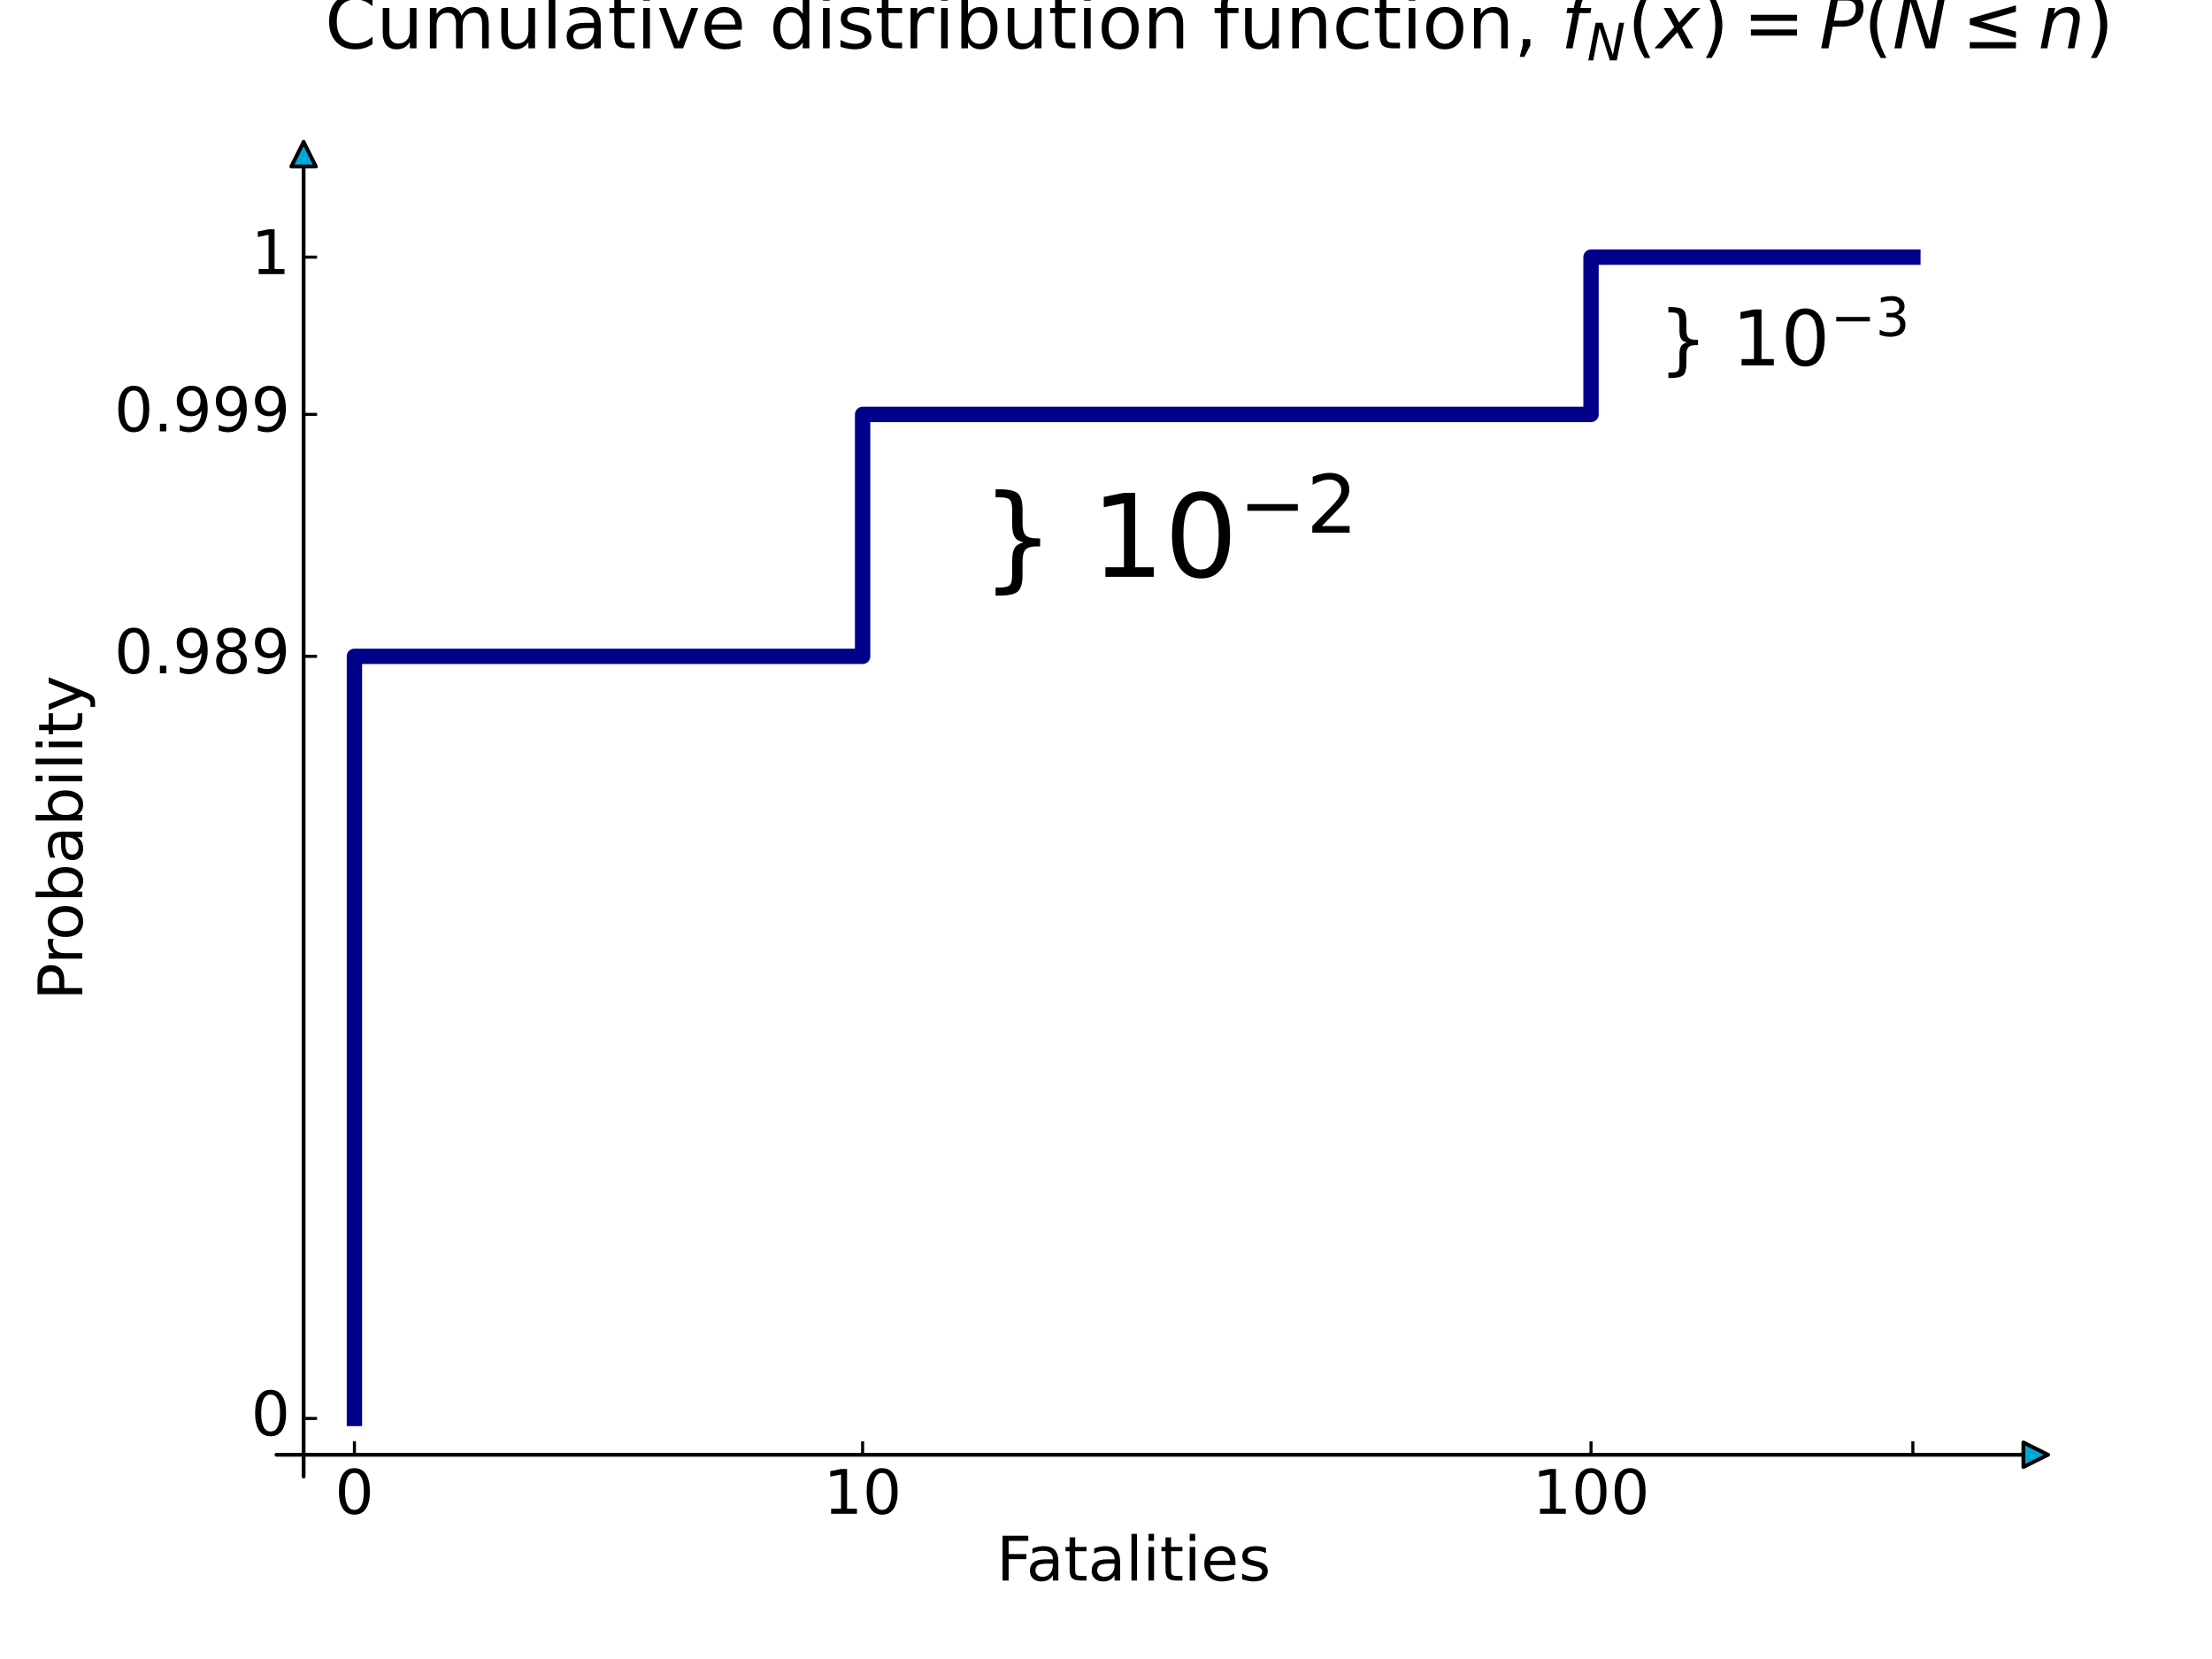
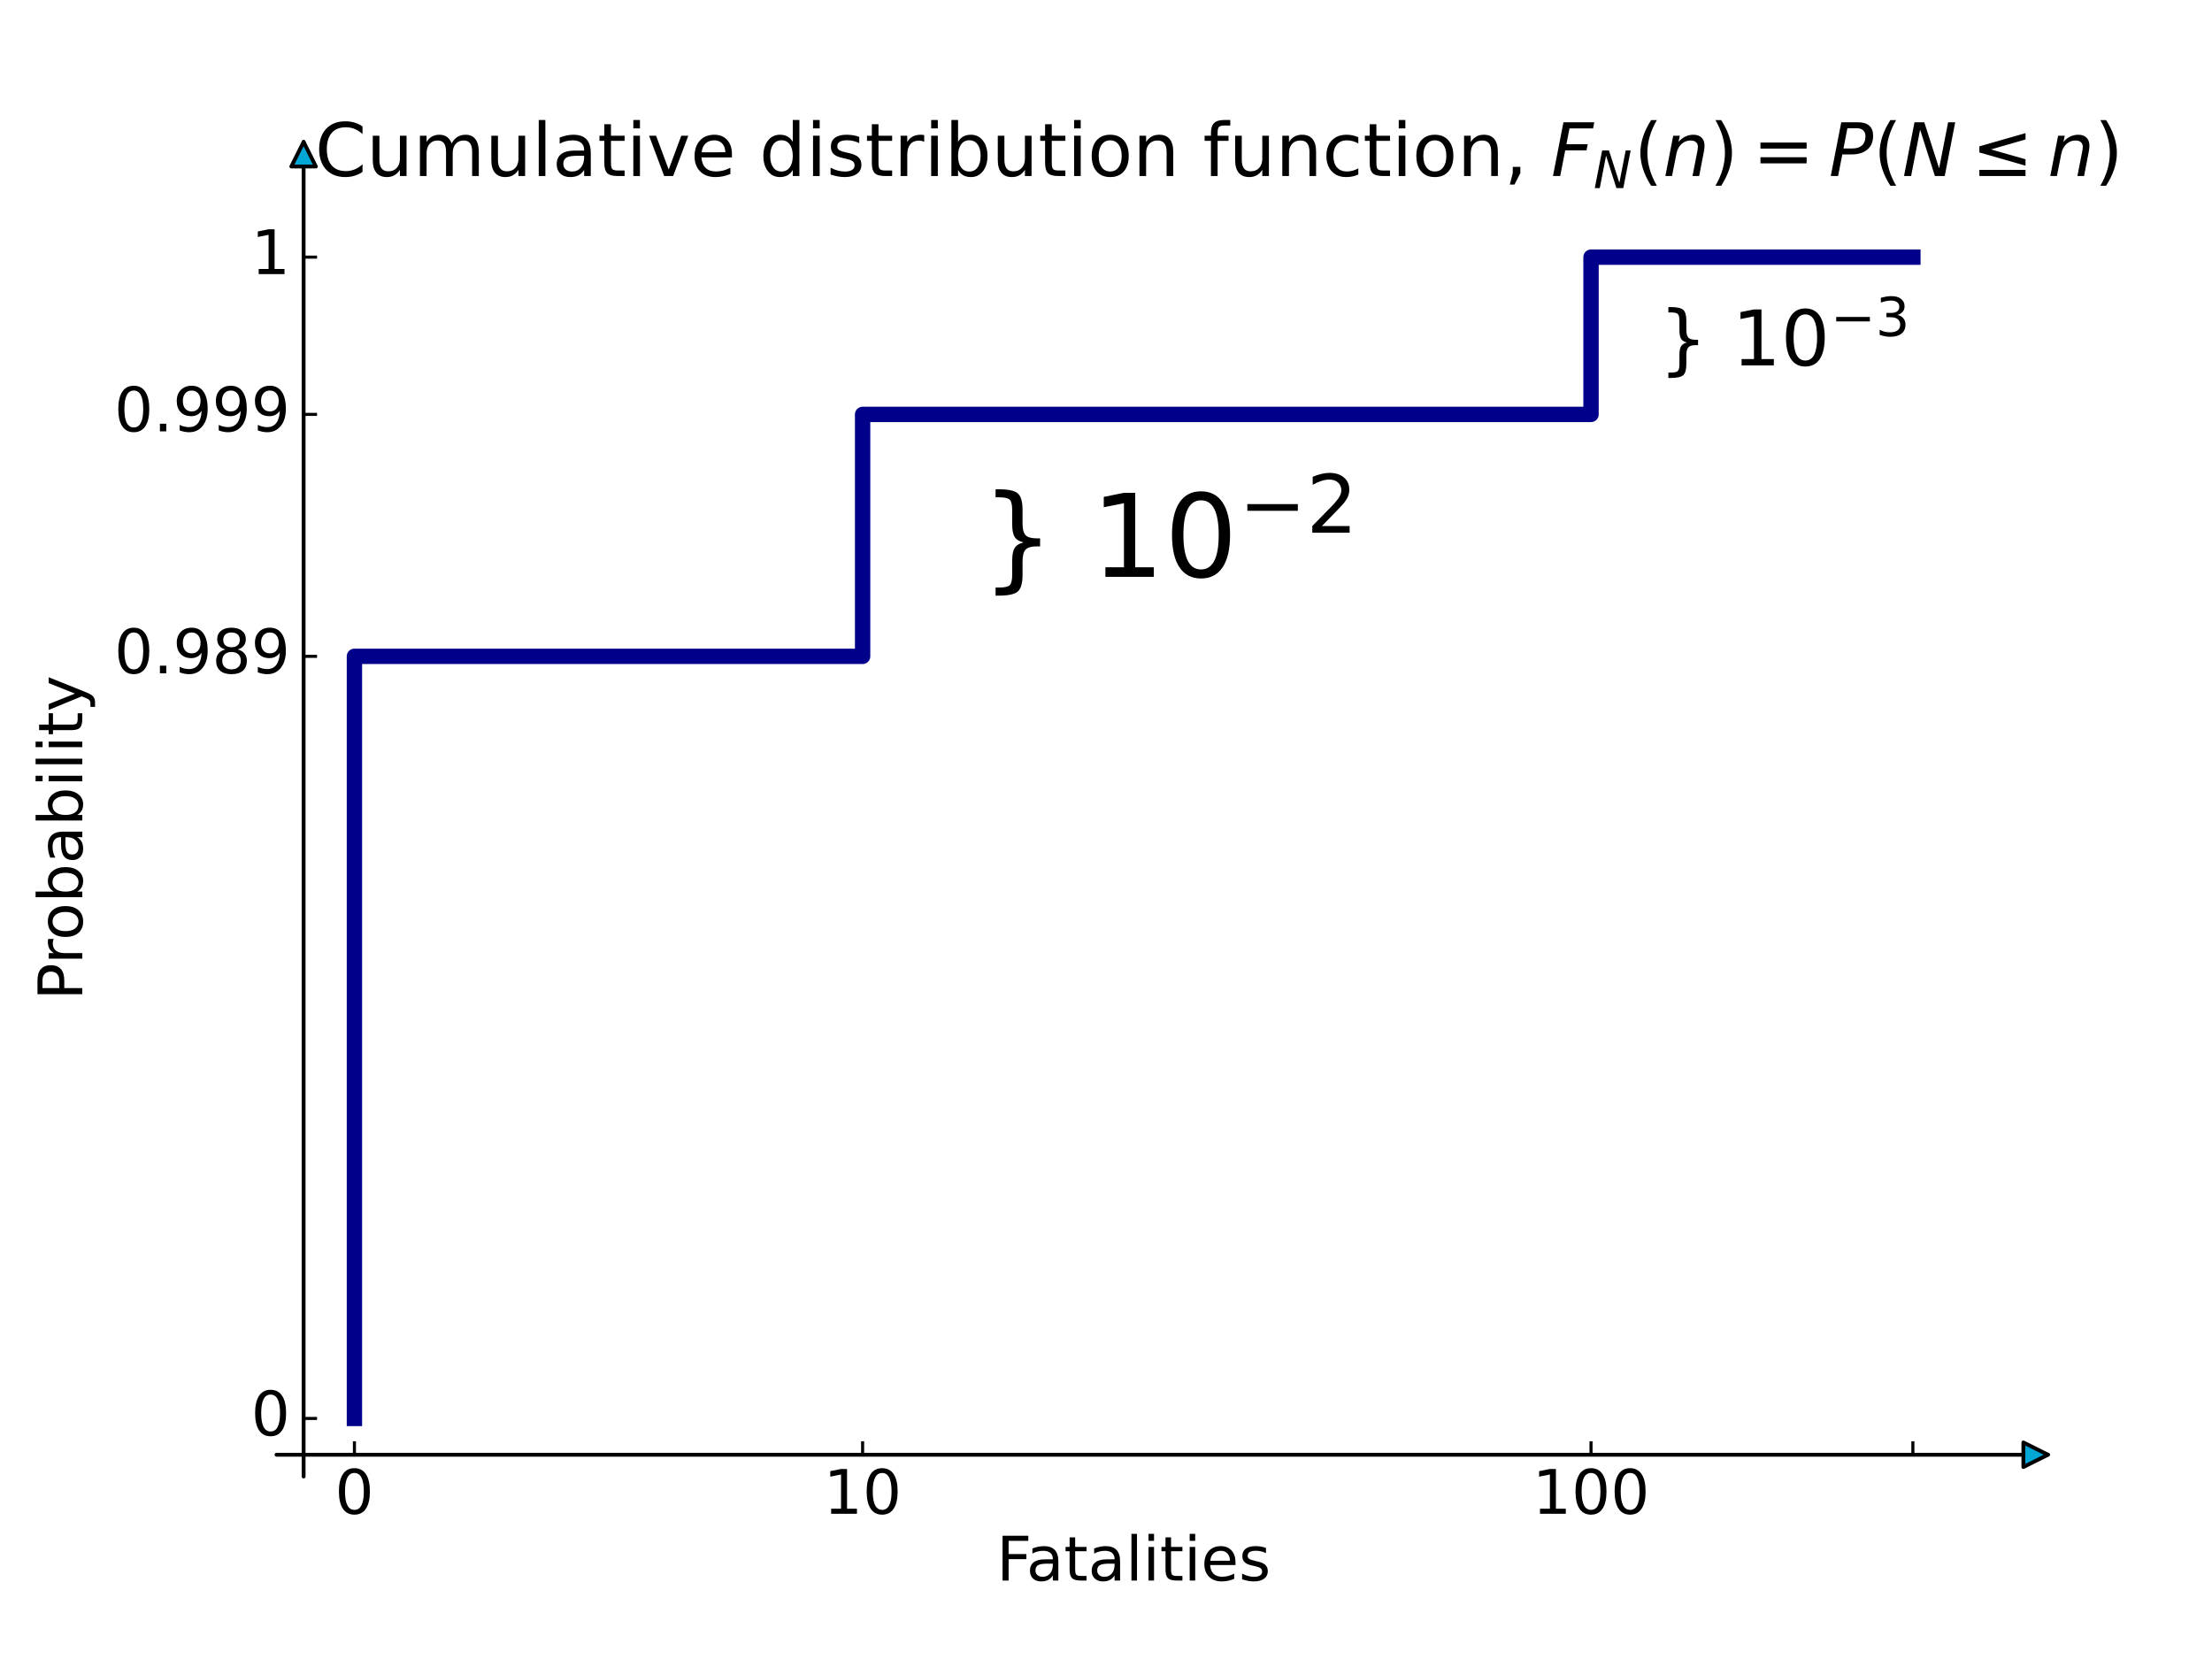
<svg xmlns="http://www.w3.org/2000/svg" xmlns:xlink="http://www.w3.org/1999/xlink" width="576pt" height="432pt" viewBox="0 0 576 432" version="1.1">
  <defs>
    <style type="text/css">*{stroke-linejoin: round; stroke-linecap: butt}</style>
  </defs>
  <g id="figure_1">
    <g id="patch_1">
      <path d="M 0 432  L 576 432  L 576 0  L 0 0  z " style="fill: #ffffff" />
    </g>
    <g id="axes_1">
      <g id="patch_2">
        <path d="M 72 384.48  L 518.4 384.48  L 518.4 51.84  L 72 51.84  z " style="fill: #ffffff" />
      </g>
      <g id="line2d_1">
-         <path d="M 92.291 369.36  L 92.291 170.91  L 224.623 170.91  L 224.623 107.91  L 414.299 107.91  L 414.299 66.96  L 498.109 66.96  " clip-path="url(#pced6a3081b)" style="fill: none; stroke: #00008b; stroke-width: 4; stroke-linecap: square" />
+         <path d="M 92.291 369.36  L 92.291 170.91  L 224.623 170.91  L 224.623 107.91  L 414.299 107.91  L 414.299 66.96  L 498.109 66.96  " clip-path="url(#p070ba4e24b)" style="fill: none; stroke: #00008b; stroke-width: 4; stroke-linecap: square" />
      </g>
      <g id="mpl_toolkits.axisartist.axis_artist_1">
        <defs>
-           <path id="m0510038c74" d="M 0 0  L 0 -3.5  " style="stroke: #000000; stroke-width: 0.8" />
+           <path id="ma978f97b2c" d="M 0 0  L 0 -3.5  " style="stroke: #000000; stroke-width: 0.8" />
        </defs>
        <g>
-           <use xlink:href="#m0510038c74" x="92.291" y="378.81" style="fill: none; stroke: #000000; stroke-width: 0.8" />
-         </g>
-         <g>
-           <use xlink:href="#m0510038c74" x="224.623" y="378.81" style="fill: none; stroke: #000000; stroke-width: 0.8" />
-         </g>
-         <g>
-           <use xlink:href="#m0510038c74" x="414.299" y="378.81" style="fill: none; stroke: #000000; stroke-width: 0.8" />
-         </g>
-         <g>
-           <use xlink:href="#m0510038c74" x="498.109" y="378.81" style="fill: none; stroke: #000000; stroke-width: 0.8" />
+           <use xlink:href="#ma978f97b2c" x="92.291" y="378.81" style="fill: none; stroke: #000000; stroke-width: 0.8" />
+         </g>
+         <g>
+           <use xlink:href="#ma978f97b2c" x="224.623" y="378.81" style="fill: none; stroke: #000000; stroke-width: 0.8" />
+         </g>
+         <g>
+           <use xlink:href="#ma978f97b2c" x="414.299" y="378.81" style="fill: none; stroke: #000000; stroke-width: 0.8" />
+         </g>
+         <g>
+           <use xlink:href="#ma978f97b2c" x="498.109" y="378.81" style="fill: none; stroke: #000000; stroke-width: 0.8" />
        </g>
        <g id="text_1">
-           <g transform="translate(87.20091 394.185) scale(0.16 -0.16)">
+           <g transform="translate(87.20091 394.185)scale(0.16 -0.16)">
            <defs>
              <path id="DejaVuSans-30" d="M 2034 4250  Q 1547 4250 1301 3770  Q 1056 3291 1056 2328  Q 1056 1369 1301 889  Q 1547 409 2034 409  Q 2525 409 2770 889  Q 3016 1369 3016 2328  Q 3016 3291 2770 3770  Q 2525 4250 2034 4250  z M 2034 4750  Q 2819 4750 3233 4129  Q 3647 3509 3647 2328  Q 3647 1150 3233 529  Q 2819 -91 2034 -91  Q 1250 -91 836 529  Q 422 1150 422 2328  Q 422 3509 836 4129  Q 1250 4750 2034 4750  z " transform="scale(0.015625)" />
            </defs>
            <use xlink:href="#DejaVuSans-30" />
          </g>
        </g>
        <g id="text_2">
-           <g transform="translate(214.4429 394.185) scale(0.16 -0.16)">
+           <g transform="translate(214.4429 394.185)scale(0.16 -0.16)">
            <defs>
              <path id="DejaVuSans-31" d="M 794 531  L 1825 531  L 1825 4091  L 703 3866  L 703 4441  L 1819 4666  L 2450 4666  L 2450 531  L 3481 531  L 3481 0  L 794 0  L 794 531  z " transform="scale(0.015625)" />
            </defs>
            <use xlink:href="#DejaVuSans-31" />
            <use xlink:href="#DejaVuSans-30" x="63.623" />
          </g>
        </g>
        <g id="text_3">
-           <g transform="translate(399.0288 394.185) scale(0.16 -0.16)">
+           <g transform="translate(399.0288 394.185)scale(0.16 -0.16)">
            <use xlink:href="#DejaVuSans-31" />
            <use xlink:href="#DejaVuSans-30" x="63.623" />
            <use xlink:href="#DejaVuSans-30" x="127.246" />
          </g>
        </g>
        <g id="patch_3">
          <path d="M 72 378.81  L 518.4 378.81  L 533.282 378.81  " style="fill: none; stroke: #000000; stroke-linecap: round" />
          <path d="M 526.882 375.61  L 533.282 378.81  L 526.882 382.01  L 526.882 375.61  z " style="fill: #00a6d6; stroke: #000000; stroke-linecap: round" />
        </g>
        <g id="text_4">
-           <g transform="translate(259.4937 411.57) scale(0.16 -0.16)">
+           <g transform="translate(259.4937 411.57)scale(0.16 -0.16)">
            <defs>
              <path id="DejaVuSans-46" d="M 628 4666  L 3309 4666  L 3309 4134  L 1259 4134  L 1259 2759  L 3109 2759  L 3109 2228  L 1259 2228  L 1259 0  L 628 0  L 628 4666  z " transform="scale(0.015625)" />
              <path id="DejaVuSans-61" d="M 2194 1759  Q 1497 1759 1228 1600  Q 959 1441 959 1056  Q 959 750 1161 570  Q 1363 391 1709 391  Q 2188 391 2477 730  Q 2766 1069 2766 1631  L 2766 1759  L 2194 1759  z M 3341 1997  L 3341 0  L 2766 0  L 2766 531  Q 2569 213 2275 61  Q 1981 -91 1556 -91  Q 1019 -91 701 211  Q 384 513 384 1019  Q 384 1609 779 1909  Q 1175 2209 1959 2209  L 2766 2209  L 2766 2266  Q 2766 2663 2505 2880  Q 2244 3097 1772 3097  Q 1472 3097 1187 3025  Q 903 2953 641 2809  L 641 3341  Q 956 3463 1253 3523  Q 1550 3584 1831 3584  Q 2591 3584 2966 3190  Q 3341 2797 3341 1997  z " transform="scale(0.015625)" />
              <path id="DejaVuSans-74" d="M 1172 4494  L 1172 3500  L 2356 3500  L 2356 3053  L 1172 3053  L 1172 1153  Q 1172 725 1289 603  Q 1406 481 1766 481  L 2356 481  L 2356 0  L 1766 0  Q 1100 0 847 248  Q 594 497 594 1153  L 594 3053  L 172 3053  L 172 3500  L 594 3500  L 594 4494  L 1172 4494  z " transform="scale(0.015625)" />
              <path id="DejaVuSans-6c" d="M 603 4863  L 1178 4863  L 1178 0  L 603 0  L 603 4863  z " transform="scale(0.015625)" />
              <path id="DejaVuSans-69" d="M 603 3500  L 1178 3500  L 1178 0  L 603 0  L 603 3500  z M 603 4863  L 1178 4863  L 1178 4134  L 603 4134  L 603 4863  z " transform="scale(0.015625)" />
              <path id="DejaVuSans-65" d="M 3597 1894  L 3597 1613  L 953 1613  Q 991 1019 1311 708  Q 1631 397 2203 397  Q 2534 397 2845 478  Q 3156 559 3463 722  L 3463 178  Q 3153 47 2828 -22  Q 2503 -91 2169 -91  Q 1331 -91 842 396  Q 353 884 353 1716  Q 353 2575 817 3079  Q 1281 3584 2069 3584  Q 2775 3584 3186 3129  Q 3597 2675 3597 1894  z M 3022 2063  Q 3016 2534 2758 2815  Q 2500 3097 2075 3097  Q 1594 3097 1305 2825  Q 1016 2553 972 2059  L 3022 2063  z " transform="scale(0.015625)" />
              <path id="DejaVuSans-73" d="M 2834 3397  L 2834 2853  Q 2591 2978 2328 3040  Q 2066 3103 1784 3103  Q 1356 3103 1142 2972  Q 928 2841 928 2578  Q 928 2378 1081 2264  Q 1234 2150 1697 2047  L 1894 2003  Q 2506 1872 2764 1633  Q 3022 1394 3022 966  Q 3022 478 2636 193  Q 2250 -91 1575 -91  Q 1294 -91 989 -36  Q 684 19 347 128  L 347 722  Q 666 556 975 473  Q 1284 391 1588 391  Q 1994 391 2212 530  Q 2431 669 2431 922  Q 2431 1156 2273 1281  Q 2116 1406 1581 1522  L 1381 1569  Q 847 1681 609 1914  Q 372 2147 372 2553  Q 372 3047 722 3315  Q 1072 3584 1716 3584  Q 2034 3584 2315 3537  Q 2597 3491 2834 3397  z " transform="scale(0.015625)" />
            </defs>
            <use xlink:href="#DejaVuSans-46" />
            <use xlink:href="#DejaVuSans-61" x="48.395" />
            <use xlink:href="#DejaVuSans-74" x="109.674" />
            <use xlink:href="#DejaVuSans-61" x="148.883" />
            <use xlink:href="#DejaVuSans-6c" x="210.162" />
            <use xlink:href="#DejaVuSans-69" x="237.945" />
            <use xlink:href="#DejaVuSans-74" x="265.729" />
            <use xlink:href="#DejaVuSans-69" x="304.938" />
            <use xlink:href="#DejaVuSans-65" x="332.721" />
            <use xlink:href="#DejaVuSans-73" x="394.244" />
          </g>
        </g>
      </g>
      <g id="mpl_toolkits.axisartist.axis_artist_2">
        <defs>
-           <path id="mc51a719727" d="M 0 0  L 3.5 0  " style="stroke: #000000; stroke-width: 0.8" />
+           <path id="mce57ecd1e1" d="M 0 0  L 3.5 0  " style="stroke: #000000; stroke-width: 0.8" />
        </defs>
        <g>
-           <use xlink:href="#mc51a719727" x="79.058" y="369.36" style="fill: none; stroke: #000000; stroke-width: 0.8" />
-         </g>
-         <g>
-           <use xlink:href="#mc51a719727" x="79.058" y="170.91" style="fill: none; stroke: #000000; stroke-width: 0.8" />
-         </g>
-         <g>
-           <use xlink:href="#mc51a719727" x="79.058" y="107.91" style="fill: none; stroke: #000000; stroke-width: 0.8" />
-         </g>
-         <g>
-           <use xlink:href="#mc51a719727" x="79.058" y="66.96" style="fill: none; stroke: #000000; stroke-width: 0.8" />
+           <use xlink:href="#mce57ecd1e1" x="79.058" y="369.36" style="fill: none; stroke: #000000; stroke-width: 0.8" />
+         </g>
+         <g>
+           <use xlink:href="#mce57ecd1e1" x="79.058" y="170.91" style="fill: none; stroke: #000000; stroke-width: 0.8" />
+         </g>
+         <g>
+           <use xlink:href="#mce57ecd1e1" x="79.058" y="107.91" style="fill: none; stroke: #000000; stroke-width: 0.8" />
+         </g>
+         <g>
+           <use xlink:href="#mce57ecd1e1" x="79.058" y="66.96" style="fill: none; stroke: #000000; stroke-width: 0.8" />
        </g>
        <g id="text_5">
-           <g transform="translate(65.37771 373.775) scale(0.16 -0.16)">
+           <g transform="translate(65.37771 373.775)scale(0.16 -0.16)">
            <use xlink:href="#DejaVuSans-30" />
          </g>
        </g>
        <g id="text_6">
-           <g transform="translate(29.75271 175.325) scale(0.16 -0.16)">
+           <g transform="translate(29.75271 175.325)scale(0.16 -0.16)">
            <defs>
              <path id="DejaVuSans-2e" d="M 684 794  L 1344 794  L 1344 0  L 684 0  L 684 794  z " transform="scale(0.015625)" />
              <path id="DejaVuSans-39" d="M 703 97  L 703 672  Q 941 559 1184 500  Q 1428 441 1663 441  Q 2288 441 2617 861  Q 2947 1281 2994 2138  Q 2813 1869 2534 1725  Q 2256 1581 1919 1581  Q 1219 1581 811 2004  Q 403 2428 403 3163  Q 403 3881 828 4315  Q 1253 4750 1959 4750  Q 2769 4750 3195 4129  Q 3622 3509 3622 2328  Q 3622 1225 3098 567  Q 2575 -91 1691 -91  Q 1453 -91 1209 -44  Q 966 3 703 97  z M 1959 2075  Q 2384 2075 2632 2365  Q 2881 2656 2881 3163  Q 2881 3666 2632 3958  Q 2384 4250 1959 4250  Q 1534 4250 1286 3958  Q 1038 3666 1038 3163  Q 1038 2656 1286 2365  Q 1534 2075 1959 2075  z " transform="scale(0.015625)" />
              <path id="DejaVuSans-38" d="M 2034 2216  Q 1584 2216 1326 1975  Q 1069 1734 1069 1313  Q 1069 891 1326 650  Q 1584 409 2034 409  Q 2484 409 2743 651  Q 3003 894 3003 1313  Q 3003 1734 2745 1975  Q 2488 2216 2034 2216  z M 1403 2484  Q 997 2584 770 2862  Q 544 3141 544 3541  Q 544 4100 942 4425  Q 1341 4750 2034 4750  Q 2731 4750 3128 4425  Q 3525 4100 3525 3541  Q 3525 3141 3298 2862  Q 3072 2584 2669 2484  Q 3125 2378 3379 2068  Q 3634 1759 3634 1313  Q 3634 634 3220 271  Q 2806 -91 2034 -91  Q 1263 -91 848 271  Q 434 634 434 1313  Q 434 1759 690 2068  Q 947 2378 1403 2484  z M 1172 3481  Q 1172 3119 1398 2916  Q 1625 2713 2034 2713  Q 2441 2713 2670 2916  Q 2900 3119 2900 3481  Q 2900 3844 2670 4047  Q 2441 4250 2034 4250  Q 1625 4250 1398 4047  Q 1172 3844 1172 3481  z " transform="scale(0.015625)" />
            </defs>
            <use xlink:href="#DejaVuSans-30" />
            <use xlink:href="#DejaVuSans-2e" x="63.623" />
            <use xlink:href="#DejaVuSans-39" x="95.41" />
            <use xlink:href="#DejaVuSans-38" x="159.033" />
            <use xlink:href="#DejaVuSans-39" x="222.656" />
          </g>
        </g>
        <g id="text_7">
-           <g transform="translate(29.75271 112.325) scale(0.16 -0.16)">
+           <g transform="translate(29.75271 112.325)scale(0.16 -0.16)">
            <use xlink:href="#DejaVuSans-30" />
            <use xlink:href="#DejaVuSans-2e" x="63.623" />
            <use xlink:href="#DejaVuSans-39" x="95.41" />
            <use xlink:href="#DejaVuSans-39" x="159.033" />
            <use xlink:href="#DejaVuSans-39" x="222.656" />
          </g>
        </g>
        <g id="text_8">
-           <g transform="translate(65.37771 71.375) scale(0.16 -0.16)">
+           <g transform="translate(65.37771 71.375)scale(0.16 -0.16)">
            <use xlink:href="#DejaVuSans-31" />
          </g>
        </g>
        <g id="patch_4">
          <path d="M 79.058 384.48  L 79.058 51.84  L 79.058 36.958  " style="fill: none; stroke: #000000; stroke-linecap: round" />
          <path d="M 75.858 43.358  L 79.058 36.958  L 82.258 43.358  L 75.858 43.358  z " style="fill: #00a6d6; stroke: #000000; stroke-linecap: round" />
        </g>
        <g id="text_9">
-           <g transform="translate(21.42521 260.4463) rotate(-90) scale(0.16 -0.16)">
+           <g transform="translate(21.42521 260.4463)rotate(-90)scale(0.16 -0.16)">
            <defs>
              <path id="DejaVuSans-50" d="M 1259 4147  L 1259 2394  L 2053 2394  Q 2494 2394 2734 2622  Q 2975 2850 2975 3272  Q 2975 3691 2734 3919  Q 2494 4147 2053 4147  L 1259 4147  z M 628 4666  L 2053 4666  Q 2838 4666 3239 4311  Q 3641 3956 3641 3272  Q 3641 2581 3239 2228  Q 2838 1875 2053 1875  L 1259 1875  L 1259 0  L 628 0  L 628 4666  z " transform="scale(0.015625)" />
              <path id="DejaVuSans-72" d="M 2631 2963  Q 2534 3019 2420 3045  Q 2306 3072 2169 3072  Q 1681 3072 1420 2755  Q 1159 2438 1159 1844  L 1159 0  L 581 0  L 581 3500  L 1159 3500  L 1159 2956  Q 1341 3275 1631 3429  Q 1922 3584 2338 3584  Q 2397 3584 2469 3576  Q 2541 3569 2628 3553  L 2631 2963  z " transform="scale(0.015625)" />
              <path id="DejaVuSans-6f" d="M 1959 3097  Q 1497 3097 1228 2736  Q 959 2375 959 1747  Q 959 1119 1226 758  Q 1494 397 1959 397  Q 2419 397 2687 759  Q 2956 1122 2956 1747  Q 2956 2369 2687 2733  Q 2419 3097 1959 3097  z M 1959 3584  Q 2709 3584 3137 3096  Q 3566 2609 3566 1747  Q 3566 888 3137 398  Q 2709 -91 1959 -91  Q 1206 -91 779 398  Q 353 888 353 1747  Q 353 2609 779 3096  Q 1206 3584 1959 3584  z " transform="scale(0.015625)" />
              <path id="DejaVuSans-62" d="M 3116 1747  Q 3116 2381 2855 2742  Q 2594 3103 2138 3103  Q 1681 3103 1420 2742  Q 1159 2381 1159 1747  Q 1159 1113 1420 752  Q 1681 391 2138 391  Q 2594 391 2855 752  Q 3116 1113 3116 1747  z M 1159 2969  Q 1341 3281 1617 3432  Q 1894 3584 2278 3584  Q 2916 3584 3314 3078  Q 3713 2572 3713 1747  Q 3713 922 3314 415  Q 2916 -91 2278 -91  Q 1894 -91 1617 61  Q 1341 213 1159 525  L 1159 0  L 581 0  L 581 4863  L 1159 4863  L 1159 2969  z " transform="scale(0.015625)" />
              <path id="DejaVuSans-79" d="M 2059 -325  Q 1816 -950 1584 -1140  Q 1353 -1331 966 -1331  L 506 -1331  L 506 -850  L 844 -850  Q 1081 -850 1212 -737  Q 1344 -625 1503 -206  L 1606 56  L 191 3500  L 800 3500  L 1894 763  L 2988 3500  L 3597 3500  L 2059 -325  z " transform="scale(0.015625)" />
            </defs>
            <use xlink:href="#DejaVuSans-50" />
            <use xlink:href="#DejaVuSans-72" x="58.553" />
            <use xlink:href="#DejaVuSans-6f" x="97.416" />
            <use xlink:href="#DejaVuSans-62" x="158.598" />
            <use xlink:href="#DejaVuSans-61" x="222.074" />
            <use xlink:href="#DejaVuSans-62" x="283.354" />
            <use xlink:href="#DejaVuSans-69" x="346.83" />
            <use xlink:href="#DejaVuSans-6c" x="374.613" />
            <use xlink:href="#DejaVuSans-69" x="402.396" />
            <use xlink:href="#DejaVuSans-74" x="430.18" />
            <use xlink:href="#DejaVuSans-79" x="469.389" />
          </g>
        </g>
      </g>
      <g id="text_10">
-         <g transform="translate(431.9431 95.31) scale(0.2 -0.2)">
+         <g transform="translate(431.9431 95.31)scale(0.2 -0.2)">
          <defs>
            <path id="DejaVuSans-7d" d="M 800 -594  L 1019 -594  Q 1456 -594 1589 -459  Q 1722 -325 1722 122  L 1722 897  Q 1722 1384 1862 1606  Q 2003 1828 2350 1913  Q 2003 1991 1862 2212  Q 1722 2434 1722 2925  L 1722 3700  Q 1722 4144 1589 4280  Q 1456 4416 1019 4416  L 800 4416  L 800 4863  L 997 4863  Q 1775 4863 2036 4633  Q 2297 4403 2297 3713  L 2297 2963  Q 2297 2497 2465 2317  Q 2634 2138 3078 2138  L 3272 2138  L 3272 1691  L 3078 1691  Q 2634 1691 2465 1509  Q 2297 1328 2297 856  L 2297 109  Q 2297 -581 2036 -812  Q 1775 -1044 997 -1044  L 800 -1044  L 800 -594  z " transform="scale(0.015625)" />
            <path id="DejaVuSans-20" transform="scale(0.015625)" />
            <path id="DejaVuSans-2212" d="M 678 2272  L 4684 2272  L 4684 1741  L 678 1741  L 678 2272  z " transform="scale(0.015625)" />
            <path id="DejaVuSans-33" d="M 2597 2516  Q 3050 2419 3304 2112  Q 3559 1806 3559 1356  Q 3559 666 3084 287  Q 2609 -91 1734 -91  Q 1441 -91 1130 -33  Q 819 25 488 141  L 488 750  Q 750 597 1062 519  Q 1375 441 1716 441  Q 2309 441 2620 675  Q 2931 909 2931 1356  Q 2931 1769 2642 2001  Q 2353 2234 1838 2234  L 1294 2234  L 1294 2753  L 1863 2753  Q 2328 2753 2575 2939  Q 2822 3125 2822 3475  Q 2822 3834 2567 4026  Q 2313 4219 1838 4219  Q 1578 4219 1281 4162  Q 984 4106 628 3988  L 628 4550  Q 988 4650 1302 4700  Q 1616 4750 1894 4750  Q 2613 4750 3031 4423  Q 3450 4097 3450 3541  Q 3450 3153 3228 2886  Q 3006 2619 2597 2516  z " transform="scale(0.015625)" />
          </defs>
          <use xlink:href="#DejaVuSans-7d" transform="translate(0 0.765625)" />
          <use xlink:href="#DejaVuSans-20" transform="translate(63.62305 0.765625)" />
          <use xlink:href="#DejaVuSans-31" transform="translate(95.41016 0.765625)" />
          <use xlink:href="#DejaVuSans-30" transform="translate(159.0332 0.765625)" />
-           <use xlink:href="#DejaVuSans-2212" transform="translate(223.6133 39.04688) scale(0.7)" />
-           <use xlink:href="#DejaVuSans-33" transform="translate(282.2656 39.04688) scale(0.7)" />
+           <use xlink:href="#DejaVuSans-2212" transform="translate(223.6133 39.04688)scale(0.7)" />
+           <use xlink:href="#DejaVuSans-33" transform="translate(282.2656 39.04688)scale(0.7)" />
        </g>
      </g>
      <g id="text_11">
-         <g transform="translate(255.5004 150.435) scale(0.3 -0.3)">
+         <g transform="translate(255.5004 150.435)scale(0.3 -0.3)">
          <defs>
            <path id="DejaVuSans-32" d="M 1228 531  L 3431 531  L 3431 0  L 469 0  L 469 531  Q 828 903 1448 1529  Q 2069 2156 2228 2338  Q 2531 2678 2651 2914  Q 2772 3150 2772 3378  Q 2772 3750 2511 3984  Q 2250 4219 1831 4219  Q 1534 4219 1204 4116  Q 875 4013 500 3803  L 500 4441  Q 881 4594 1212 4672  Q 1544 4750 1819 4750  Q 2544 4750 2975 4387  Q 3406 4025 3406 3419  Q 3406 3131 3298 2873  Q 3191 2616 2906 2266  Q 2828 2175 2409 1742  Q 1991 1309 1228 531  z " transform="scale(0.015625)" />
          </defs>
          <use xlink:href="#DejaVuSans-7d" transform="translate(0 0.765625)" />
          <use xlink:href="#DejaVuSans-20" transform="translate(63.62305 0.765625)" />
          <use xlink:href="#DejaVuSans-31" transform="translate(95.41016 0.765625)" />
          <use xlink:href="#DejaVuSans-30" transform="translate(159.0332 0.765625)" />
-           <use xlink:href="#DejaVuSans-2212" transform="translate(223.6133 39.04688) scale(0.7)" />
-           <use xlink:href="#DejaVuSans-32" transform="translate(282.2656 39.04688) scale(0.7)" />
+           <use xlink:href="#DejaVuSans-2212" transform="translate(223.6133 39.04688)scale(0.7)" />
+           <use xlink:href="#DejaVuSans-32" transform="translate(282.2656 39.04688)scale(0.7)" />
        </g>
      </g>
      <g id="text_12">
-         <g transform="translate(84.624 12.576) scale(0.192 -0.192)">
+         <g transform="translate(82.032 45.84)scale(0.192 -0.192)">
          <defs>
            <path id="DejaVuSans-43" d="M 4122 4306  L 4122 3641  Q 3803 3938 3442 4084  Q 3081 4231 2675 4231  Q 1875 4231 1450 3742  Q 1025 3253 1025 2328  Q 1025 1406 1450 917  Q 1875 428 2675 428  Q 3081 428 3442 575  Q 3803 722 4122 1019  L 4122 359  Q 3791 134 3420 21  Q 3050 -91 2638 -91  Q 1578 -91 968 557  Q 359 1206 359 2328  Q 359 3453 968 4101  Q 1578 4750 2638 4750  Q 3056 4750 3426 4639  Q 3797 4528 4122 4306  z " transform="scale(0.015625)" />
            <path id="DejaVuSans-75" d="M 544 1381  L 544 3500  L 1119 3500  L 1119 1403  Q 1119 906 1312 657  Q 1506 409 1894 409  Q 2359 409 2629 706  Q 2900 1003 2900 1516  L 2900 3500  L 3475 3500  L 3475 0  L 2900 0  L 2900 538  Q 2691 219 2414 64  Q 2138 -91 1772 -91  Q 1169 -91 856 284  Q 544 659 544 1381  z M 1991 3584  L 1991 3584  z " transform="scale(0.015625)" />
            <path id="DejaVuSans-6d" d="M 3328 2828  Q 3544 3216 3844 3400  Q 4144 3584 4550 3584  Q 5097 3584 5394 3201  Q 5691 2819 5691 2113  L 5691 0  L 5113 0  L 5113 2094  Q 5113 2597 4934 2840  Q 4756 3084 4391 3084  Q 3944 3084 3684 2787  Q 3425 2491 3425 1978  L 3425 0  L 2847 0  L 2847 2094  Q 2847 2600 2669 2842  Q 2491 3084 2119 3084  Q 1678 3084 1418 2786  Q 1159 2488 1159 1978  L 1159 0  L 581 0  L 581 3500  L 1159 3500  L 1159 2956  Q 1356 3278 1631 3431  Q 1906 3584 2284 3584  Q 2666 3584 2933 3390  Q 3200 3197 3328 2828  z " transform="scale(0.015625)" />
            <path id="DejaVuSans-76" d="M 191 3500  L 800 3500  L 1894 563  L 2988 3500  L 3597 3500  L 2284 0  L 1503 0  L 191 3500  z " transform="scale(0.015625)" />
            <path id="DejaVuSans-64" d="M 2906 2969  L 2906 4863  L 3481 4863  L 3481 0  L 2906 0  L 2906 525  Q 2725 213 2448 61  Q 2172 -91 1784 -91  Q 1150 -91 751 415  Q 353 922 353 1747  Q 353 2572 751 3078  Q 1150 3584 1784 3584  Q 2172 3584 2448 3432  Q 2725 3281 2906 2969  z M 947 1747  Q 947 1113 1208 752  Q 1469 391 1925 391  Q 2381 391 2643 752  Q 2906 1113 2906 1747  Q 2906 2381 2643 2742  Q 2381 3103 1925 3103  Q 1469 3103 1208 2742  Q 947 2381 947 1747  z " transform="scale(0.015625)" />
            <path id="DejaVuSans-6e" d="M 3513 2113  L 3513 0  L 2938 0  L 2938 2094  Q 2938 2591 2744 2837  Q 2550 3084 2163 3084  Q 1697 3084 1428 2787  Q 1159 2491 1159 1978  L 1159 0  L 581 0  L 581 3500  L 1159 3500  L 1159 2956  Q 1366 3272 1645 3428  Q 1925 3584 2291 3584  Q 2894 3584 3203 3211  Q 3513 2838 3513 2113  z " transform="scale(0.015625)" />
            <path id="DejaVuSans-66" d="M 2375 4863  L 2375 4384  L 1825 4384  Q 1516 4384 1395 4259  Q 1275 4134 1275 3809  L 1275 3500  L 2222 3500  L 2222 3053  L 1275 3053  L 1275 0  L 697 0  L 697 3053  L 147 3053  L 147 3500  L 697 3500  L 697 3744  Q 697 4328 969 4595  Q 1241 4863 1831 4863  L 2375 4863  z " transform="scale(0.015625)" />
            <path id="DejaVuSans-63" d="M 3122 3366  L 3122 2828  Q 2878 2963 2633 3030  Q 2388 3097 2138 3097  Q 1578 3097 1268 2742  Q 959 2388 959 1747  Q 959 1106 1268 751  Q 1578 397 2138 397  Q 2388 397 2633 464  Q 2878 531 3122 666  L 3122 134  Q 2881 22 2623 -34  Q 2366 -91 2075 -91  Q 1284 -91 818 406  Q 353 903 353 1747  Q 353 2603 823 3093  Q 1294 3584 2113 3584  Q 2378 3584 2631 3529  Q 2884 3475 3122 3366  z " transform="scale(0.015625)" />
            <path id="DejaVuSans-2c" d="M 750 794  L 1409 794  L 1409 256  L 897 -744  L 494 -744  L 750 256  L 750 794  z " transform="scale(0.015625)" />
-             <path id="DejaVuSans-Oblique-66" d="M 3059 4863  L 2969 4384  L 2419 4384  Q 2106 4384 1964 4261  Q 1822 4138 1753 3809  L 1691 3500  L 2638 3500  L 2553 3053  L 1606 3053  L 1013 0  L 434 0  L 1031 3053  L 481 3053  L 563 3500  L 1113 3500  L 1159 3744  Q 1278 4363 1576 4613  Q 1875 4863 2516 4863  L 3059 4863  z " transform="scale(0.015625)" />
+             <path id="DejaVuSans-Oblique-46" d="M 1081 4666  L 3756 4666  L 3653 4134  L 1606 4134  L 1338 2759  L 3188 2759  L 3084 2228  L 1234 2228  L 800 0  L 172 0  L 1081 4666  z " transform="scale(0.015625)" />
            <path id="DejaVuSans-Oblique-4e" d="M 1081 4666  L 1931 4666  L 3219 666  L 4000 4666  L 4616 4666  L 3706 0  L 2853 0  L 1569 4025  L 788 0  L 172 0  L 1081 4666  z " transform="scale(0.015625)" />
            <path id="DejaVuSans-28" d="M 1984 4856  Q 1566 4138 1362 3434  Q 1159 2731 1159 2009  Q 1159 1288 1364 580  Q 1569 -128 1984 -844  L 1484 -844  Q 1016 -109 783 600  Q 550 1309 550 2009  Q 550 2706 781 3412  Q 1013 4119 1484 4856  L 1984 4856  z " transform="scale(0.015625)" />
-             <path id="DejaVuSans-Oblique-78" d="M 3841 3500  L 2234 1784  L 3219 0  L 2559 0  L 1819 1388  L 531 0  L -166 0  L 1556 1844  L 641 3500  L 1300 3500  L 1972 2234  L 3144 3500  L 3841 3500  z " transform="scale(0.015625)" />
+             <path id="DejaVuSans-Oblique-6e" d="M 3566 2113  L 3156 0  L 2578 0  L 2988 2091  Q 3016 2238 3031 2350  Q 3047 2463 3047 2528  Q 3047 2791 2881 2937  Q 2716 3084 2419 3084  Q 1956 3084 1622 2776  Q 1288 2469 1184 1941  L 800 0  L 225 0  L 903 3500  L 1478 3500  L 1363 2950  Q 1603 3253 1940 3418  Q 2278 3584 2650 3584  Q 3113 3584 3367 3334  Q 3622 3084 3622 2631  Q 3622 2519 3608 2391  Q 3594 2263 3566 2113  z " transform="scale(0.015625)" />
            <path id="DejaVuSans-29" d="M 513 4856  L 1013 4856  Q 1481 4119 1714 3412  Q 1947 2706 1947 2009  Q 1947 1309 1714 600  Q 1481 -109 1013 -844  L 513 -844  Q 928 -128 1133 580  Q 1338 1288 1338 2009  Q 1338 2731 1133 3434  Q 928 4138 513 4856  z " transform="scale(0.015625)" />
            <path id="DejaVuSans-3d" d="M 678 2906  L 4684 2906  L 4684 2381  L 678 2381  L 678 2906  z M 678 1631  L 4684 1631  L 4684 1100  L 678 1100  L 678 1631  z " transform="scale(0.015625)" />
            <path id="DejaVuSans-Oblique-50" d="M 1081 4666  L 2541 4666  Q 3178 4666 3512 4369  Q 3847 4072 3847 3500  Q 3847 2731 3353 2303  Q 2859 1875 1966 1875  L 1172 1875  L 806 0  L 172 0  L 1081 4666  z M 1613 4147  L 1275 2394  L 2069 2394  Q 2606 2394 2893 2669  Q 3181 2944 3181 3456  Q 3181 3784 2986 3965  Q 2791 4147 2438 4147  L 1613 4147  z " transform="scale(0.015625)" />
            <path id="DejaVuSans-2264" d="M 4684 3175  L 1684 2309  L 4684 1453  L 4684 897  L 678 2047  L 678 2578  L 4684 3725  L 4684 3175  z M 678 531  L 4684 531  L 4684 0  L 678 0  L 678 531  z " transform="scale(0.015625)" />
-             <path id="DejaVuSans-Oblique-6e" d="M 3566 2113  L 3156 0  L 2578 0  L 2988 2091  Q 3016 2238 3031 2350  Q 3047 2463 3047 2528  Q 3047 2791 2881 2937  Q 2716 3084 2419 3084  Q 1956 3084 1622 2776  Q 1288 2469 1184 1941  L 800 0  L 225 0  L 903 3500  L 1478 3500  L 1363 2950  Q 1603 3253 1940 3418  Q 2278 3584 2650 3584  Q 3113 3584 3367 3334  Q 3622 3084 3622 2631  Q 3622 2519 3608 2391  Q 3594 2263 3566 2113  z " transform="scale(0.015625)" />
          </defs>
          <use xlink:href="#DejaVuSans-43" transform="translate(0 0.015625)" />
          <use xlink:href="#DejaVuSans-75" transform="translate(69.82422 0.015625)" />
          <use xlink:href="#DejaVuSans-6d" transform="translate(133.2031 0.015625)" />
          <use xlink:href="#DejaVuSans-75" transform="translate(230.6152 0.015625)" />
          <use xlink:href="#DejaVuSans-6c" transform="translate(293.9941 0.015625)" />
          <use xlink:href="#DejaVuSans-61" transform="translate(321.7773 0.015625)" />
          <use xlink:href="#DejaVuSans-74" transform="translate(383.0566 0.015625)" />
          <use xlink:href="#DejaVuSans-69" transform="translate(422.2656 0.015625)" />
          <use xlink:href="#DejaVuSans-76" transform="translate(450.0488 0.015625)" />
          <use xlink:href="#DejaVuSans-65" transform="translate(509.2285 0.015625)" />
          <use xlink:href="#DejaVuSans-20" transform="translate(570.752 0.015625)" />
          <use xlink:href="#DejaVuSans-64" transform="translate(602.5391 0.015625)" />
          <use xlink:href="#DejaVuSans-69" transform="translate(666.0156 0.015625)" />
          <use xlink:href="#DejaVuSans-73" transform="translate(693.7988 0.015625)" />
          <use xlink:href="#DejaVuSans-74" transform="translate(745.8984 0.015625)" />
          <use xlink:href="#DejaVuSans-72" transform="translate(785.1074 0.015625)" />
          <use xlink:href="#DejaVuSans-69" transform="translate(826.2207 0.015625)" />
          <use xlink:href="#DejaVuSans-62" transform="translate(854.0039 0.015625)" />
          <use xlink:href="#DejaVuSans-75" transform="translate(917.4805 0.015625)" />
          <use xlink:href="#DejaVuSans-74" transform="translate(980.8594 0.015625)" />
          <use xlink:href="#DejaVuSans-69" transform="translate(1020.068 0.015625)" />
          <use xlink:href="#DejaVuSans-6f" transform="translate(1047.852 0.015625)" />
          <use xlink:href="#DejaVuSans-6e" transform="translate(1109.033 0.015625)" />
          <use xlink:href="#DejaVuSans-20" transform="translate(1172.412 0.015625)" />
          <use xlink:href="#DejaVuSans-66" transform="translate(1204.199 0.015625)" />
          <use xlink:href="#DejaVuSans-75" transform="translate(1239.404 0.015625)" />
          <use xlink:href="#DejaVuSans-6e" transform="translate(1302.783 0.015625)" />
          <use xlink:href="#DejaVuSans-63" transform="translate(1366.162 0.015625)" />
          <use xlink:href="#DejaVuSans-74" transform="translate(1421.143 0.015625)" />
          <use xlink:href="#DejaVuSans-69" transform="translate(1460.352 0.015625)" />
          <use xlink:href="#DejaVuSans-6f" transform="translate(1488.135 0.015625)" />
          <use xlink:href="#DejaVuSans-6e" transform="translate(1549.316 0.015625)" />
          <use xlink:href="#DejaVuSans-2c" transform="translate(1612.695 0.015625)" />
          <use xlink:href="#DejaVuSans-20" transform="translate(1644.482 0.015625)" />
-           <use xlink:href="#DejaVuSans-Oblique-66" transform="translate(1676.27 0.015625)" />
-           <use xlink:href="#DejaVuSans-Oblique-4e" transform="translate(1711.475 -16.39062) scale(0.7)" />
-           <use xlink:href="#DejaVuSans-28" transform="translate(1766.572 0.015625)" />
-           <use xlink:href="#DejaVuSans-Oblique-78" transform="translate(1805.586 0.015625)" />
-           <use xlink:href="#DejaVuSans-29" transform="translate(1864.766 0.015625)" />
-           <use xlink:href="#DejaVuSans-3d" transform="translate(1923.262 0.015625)" />
-           <use xlink:href="#DejaVuSans-Oblique-50" transform="translate(2026.533 0.015625)" />
-           <use xlink:href="#DejaVuSans-28" transform="translate(2086.836 0.015625)" />
-           <use xlink:href="#DejaVuSans-Oblique-4e" transform="translate(2125.85 0.015625)" />
-           <use xlink:href="#DejaVuSans-2264" transform="translate(2220.137 0.015625)" />
-           <use xlink:href="#DejaVuSans-Oblique-6e" transform="translate(2323.408 0.015625)" />
-           <use xlink:href="#DejaVuSans-29" transform="translate(2386.787 0.015625)" />
+           <use xlink:href="#DejaVuSans-Oblique-46" transform="translate(1676.27 0.015625)" />
+           <use xlink:href="#DejaVuSans-Oblique-4e" transform="translate(1733.789 -16.39062)scale(0.7)" />
+           <use xlink:href="#DejaVuSans-28" transform="translate(1788.887 0.015625)" />
+           <use xlink:href="#DejaVuSans-Oblique-6e" transform="translate(1827.9 0.015625)" />
+           <use xlink:href="#DejaVuSans-29" transform="translate(1891.279 0.015625)" />
+           <use xlink:href="#DejaVuSans-3d" transform="translate(1949.775 0.015625)" />
+           <use xlink:href="#DejaVuSans-Oblique-50" transform="translate(2053.047 0.015625)" />
+           <use xlink:href="#DejaVuSans-28" transform="translate(2113.35 0.015625)" />
+           <use xlink:href="#DejaVuSans-Oblique-4e" transform="translate(2152.363 0.015625)" />
+           <use xlink:href="#DejaVuSans-2264" transform="translate(2246.65 0.015625)" />
+           <use xlink:href="#DejaVuSans-Oblique-6e" transform="translate(2349.922 0.015625)" />
+           <use xlink:href="#DejaVuSans-29" transform="translate(2413.301 0.015625)" />
        </g>
      </g>
    </g>
  </g>
  <defs>
-     <clipPath id="pced6a3081b">
+     <clipPath id="p070ba4e24b">
      <rect x="72" y="51.84" width="446.4" height="332.64" />
    </clipPath>
  </defs>
</svg>
